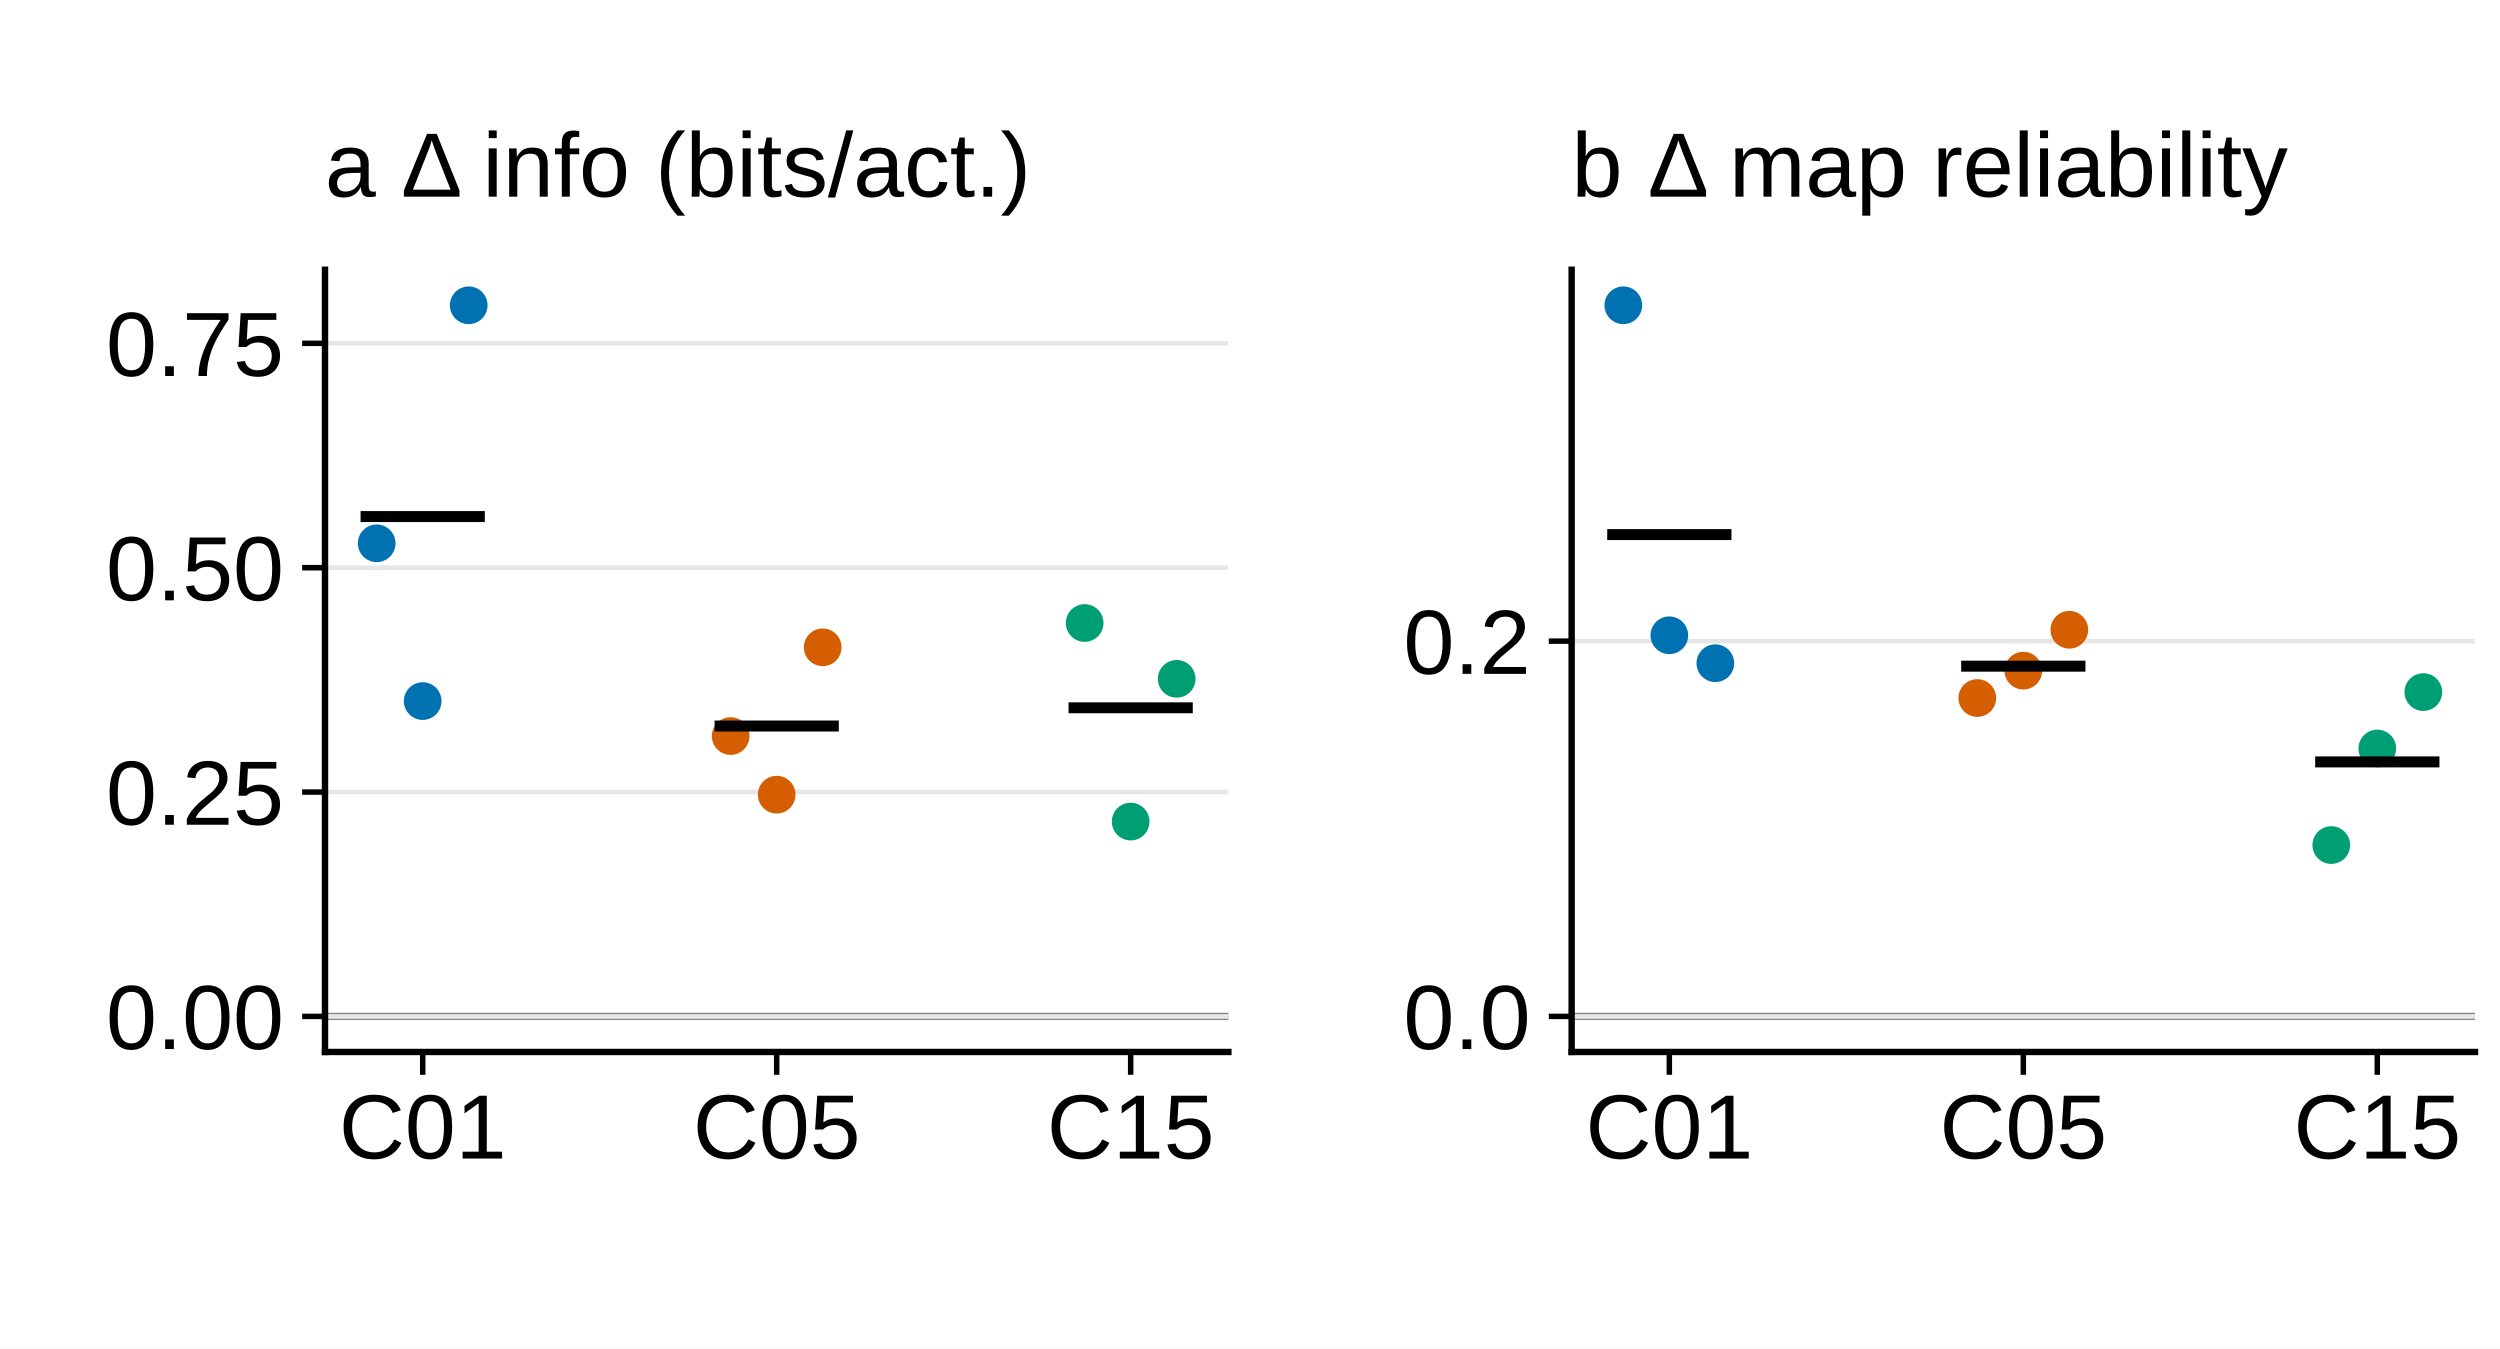
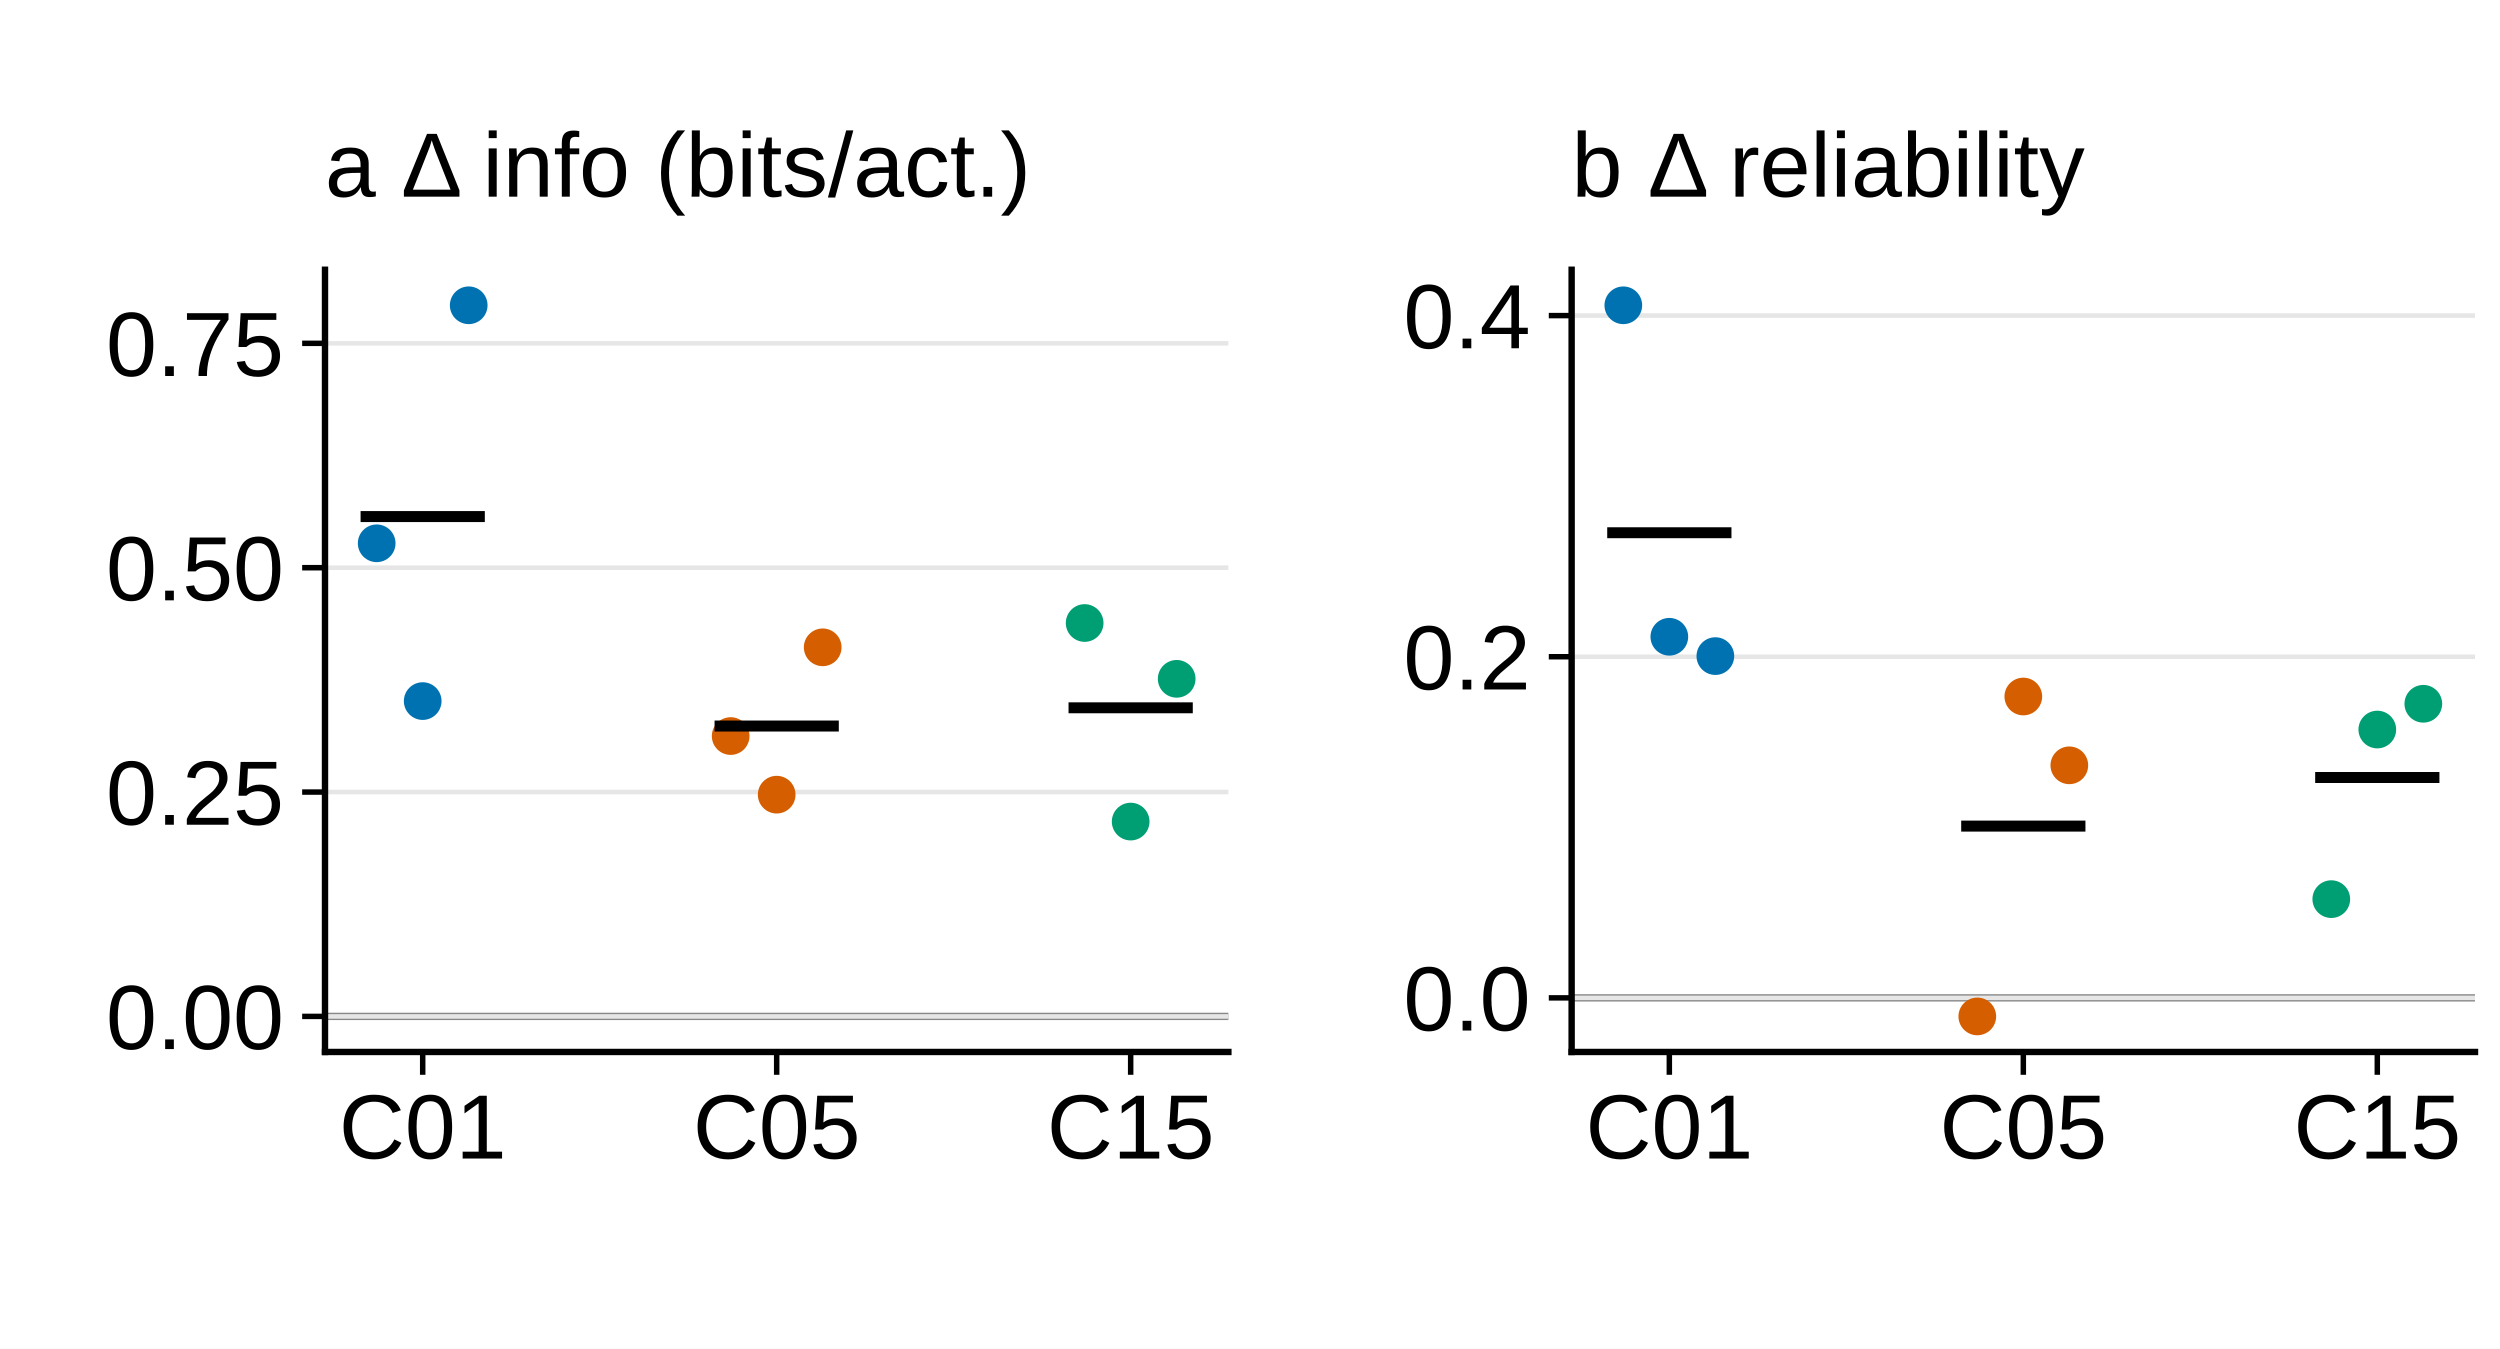
<svg xmlns="http://www.w3.org/2000/svg" xmlns:xlink="http://www.w3.org/1999/xlink" width="273.6pt" height="147.6pt" viewBox="0 0 273.6 147.6" version="1.1">
  <defs>
    <style type="text/css">*{stroke-linejoin: round; stroke-linecap: butt}</style>
  </defs>
  <g id="figure_1">
    <g id="patch_1">
      <path d="M 0 147.6 L 273.6 147.6 L 273.6 0 L 0 0 z " style="fill: #ffffff" />
    </g>
    <g id="axes_1">
      <g id="patch_2">
        <path d="M 35.568 115.128 L 134.432 115.128 L 134.432 29.52 L 35.568 29.52 z " style="fill: #ffffff" />
      </g>
      <g id="line2d_1">
        <path d="M 35.568 111.237 L 134.432 111.237 " clip-path="url(#pb6ade81904)" style="fill: none; stroke: #888888; stroke-width: 0.8; stroke-linecap: square" />
      </g>
      <g id="matplotlib.axis_1">
        <g id="xtick_1">
          <g id="line2d_2">
            <defs>
              <path id="mfab95a4aac" d="M 0 0 L 0 2.5 " style="stroke: #000000; stroke-width: 0.6" />
            </defs>
            <g>
              <use xlink:href="#mfab95a4aac" x="46.26" y="115.128" style="stroke: #000000; stroke-width: 0.6" />
            </g>
          </g>
          <g id="text_1">
            <text style="font-size: 10px; font-family: 'Arial'; text-anchor: middle" x="46.26" y="126.786" transform="rotate(-0 46.26017 126.7858)">C01</text>
          </g>
        </g>
        <g id="xtick_2">
          <g id="line2d_3">
            <g>
              <use xlink:href="#mfab95a4aac" x="85" y="115.128" style="stroke: #000000; stroke-width: 0.6" />
            </g>
          </g>
          <g id="text_2">
            <text style="font-size: 10px; font-family: 'Arial'; text-anchor: middle" x="85" y="126.786" transform="rotate(-0 84.99993 126.7858)">C05</text>
          </g>
        </g>
        <g id="xtick_3">
          <g id="line2d_4">
            <g>
              <use xlink:href="#mfab95a4aac" x="123.74" y="115.128" style="stroke: #000000; stroke-width: 0.6" />
            </g>
          </g>
          <g id="text_3">
            <text style="font-size: 10px; font-family: 'Arial'; text-anchor: middle" x="123.74" y="126.786" transform="rotate(-0 123.7397 126.7858)">C15</text>
          </g>
        </g>
      </g>
      <g id="matplotlib.axis_2">
        <g id="ytick_1">
          <g id="line2d_5">
            <path d="M 35.568 111.237 L 134.432 111.237 " clip-path="url(#pb6ade81904)" style="fill: none; stroke: #e6e6e6; stroke-width: 0.5; stroke-linecap: square" />
          </g>
          <g id="line2d_6">
            <defs>
              <path id="m4221a28062" d="M 0 0 L -2.5 0 " style="stroke: #000000; stroke-width: 0.6" />
            </defs>
            <g>
              <use xlink:href="#m4221a28062" x="35.568" y="111.237" style="stroke: #000000; stroke-width: 0.6" />
            </g>
          </g>
          <g id="text_4">
            <text style="font-size: 10px; font-family: 'Arial'; text-anchor: end" x="31.068" y="114.816" transform="rotate(-0 31.068 114.8156)">0.00</text>
          </g>
        </g>
        <g id="ytick_2">
          <g id="line2d_7">
            <path d="M 35.568 86.682 L 134.432 86.682 " clip-path="url(#pb6ade81904)" style="fill: none; stroke: #e6e6e6; stroke-width: 0.5; stroke-linecap: square" />
          </g>
          <g id="line2d_8">
            <g>
              <use xlink:href="#m4221a28062" x="35.568" y="86.682" style="stroke: #000000; stroke-width: 0.6" />
            </g>
          </g>
          <g id="text_5">
            <text style="font-size: 10px; font-family: 'Arial'; text-anchor: end" x="31.068" y="90.261" transform="rotate(-0 31.068 90.26118)">0.25</text>
          </g>
        </g>
        <g id="ytick_3">
          <g id="line2d_9">
            <path d="M 35.568 62.128 L 134.432 62.128 " clip-path="url(#pb6ade81904)" style="fill: none; stroke: #e6e6e6; stroke-width: 0.5; stroke-linecap: square" />
          </g>
          <g id="line2d_10">
            <g>
              <use xlink:href="#m4221a28062" x="35.568" y="62.128" style="stroke: #000000; stroke-width: 0.6" />
            </g>
          </g>
          <g id="text_6">
            <text style="font-size: 10px; font-family: 'Arial'; text-anchor: end" x="31.068" y="65.707" transform="rotate(-0 31.068 65.70673)">0.50</text>
          </g>
        </g>
        <g id="ytick_4">
          <g id="line2d_11">
            <path d="M 35.568 37.573 L 134.432 37.573 " clip-path="url(#pb6ade81904)" style="fill: none; stroke: #e6e6e6; stroke-width: 0.5; stroke-linecap: square" />
          </g>
          <g id="line2d_12">
            <g>
              <use xlink:href="#m4221a28062" x="35.568" y="37.573" style="stroke: #000000; stroke-width: 0.6" />
            </g>
          </g>
          <g id="text_7">
            <text style="font-size: 10px; font-family: 'Arial'; text-anchor: end" x="31.068" y="41.152" transform="rotate(-0 31.068 41.15228)">0.75</text>
          </g>
        </g>
      </g>
      <g id="patch_3">
        <path d="M 35.568 115.128 L 35.568 29.52 " style="fill: none; stroke: #000000; stroke-width: 0.7; stroke-linejoin: miter; stroke-linecap: square" />
      </g>
      <g id="patch_4">
        <path d="M 35.568 115.128 L 134.432 115.128 " style="fill: none; stroke: #000000; stroke-width: 0.7; stroke-linejoin: miter; stroke-linecap: square" />
      </g>
      <g id="PathCollection_1">
        <defs>
          <path id="m82a236dd07" d="M 0 2.062 C 0.547 2.062 1.071 1.844 1.458 1.458 C 1.844 1.071 2.062 0.547 2.062 0 C 2.062 -0.547 1.844 -1.071 1.458 -1.458 C 1.071 -1.844 0.547 -2.062 0 -2.062 C -0.547 -2.062 -1.071 -1.844 -1.458 -1.458 C -1.844 -1.071 -2.062 -0.547 -2.062 0 C -2.062 0.547 -1.844 1.071 -1.458 1.458 C -1.071 1.844 -0.547 2.062 0 2.062 z " />
        </defs>
        <g clip-path="url(#pb6ade81904)">
          <use xlink:href="#m82a236dd07" x="41.224" y="59.459" style="fill: #0072b2" />
          <use xlink:href="#m82a236dd07" x="46.26" y="76.727" style="fill: #0072b2" />
          <use xlink:href="#m82a236dd07" x="51.296" y="33.411" style="fill: #0072b2" />
        </g>
      </g>
      <g id="PathCollection_2">
        <defs>
          <path id="mc3ab7299a1" d="M 0 2.062 C 0.547 2.062 1.071 1.844 1.458 1.458 C 1.844 1.071 2.062 0.547 2.062 0 C 2.062 -0.547 1.844 -1.071 1.458 -1.458 C 1.071 -1.844 0.547 -2.062 0 -2.062 C -0.547 -2.062 -1.071 -1.844 -1.458 -1.458 C -1.844 -1.071 -2.062 -0.547 -2.062 0 C -2.062 0.547 -1.844 1.071 -1.458 1.458 C -1.071 1.844 -0.547 2.062 0 2.062 z " />
        </defs>
        <g clip-path="url(#pb6ade81904)">
          <use xlink:href="#mc3ab7299a1" x="79.964" y="80.553" style="fill: #d55e00" />
          <use xlink:href="#mc3ab7299a1" x="85" y="86.968" style="fill: #d55e00" />
          <use xlink:href="#mc3ab7299a1" x="90.036" y="70.843" style="fill: #d55e00" />
        </g>
      </g>
      <g id="PathCollection_3">
        <defs>
          <path id="mbef5ed2ecf" d="M 0 2.062 C 0.547 2.062 1.071 1.844 1.458 1.458 C 1.844 1.071 2.062 0.547 2.062 0 C 2.062 -0.547 1.844 -1.071 1.458 -1.458 C 1.071 -1.844 0.547 -2.062 0 -2.062 C -0.547 -2.062 -1.071 -1.844 -1.458 -1.458 C -1.844 -1.071 -2.062 -0.547 -2.062 0 C -2.062 0.547 -1.844 1.071 -1.458 1.458 C -1.071 1.844 -0.547 2.062 0 2.062 z " />
        </defs>
        <g clip-path="url(#pb6ade81904)">
          <use xlink:href="#mbef5ed2ecf" x="118.704" y="68.182" style="fill: #009e73" />
          <use xlink:href="#mbef5ed2ecf" x="123.74" y="89.914" style="fill: #009e73" />
          <use xlink:href="#mbef5ed2ecf" x="128.776" y="74.291" style="fill: #009e73" />
        </g>
      </g>
      <g id="text_8">
        <text style="font-size: 10px; font-family: 'Arial'; text-anchor: start" x="35.568" y="21.52" transform="rotate(-0 35.568 21.52)">a  Δ info (bits/act.)</text>
      </g>
      <g id="line2d_13">
        <path d="M 40.062 56.532 L 52.459 56.532 " clip-path="url(#pb6ade81904)" style="fill: none; stroke: #000000; stroke-width: 1.2; stroke-linecap: square" />
      </g>
      <g id="line2d_14">
        <path d="M 78.802 79.455 L 91.198 79.455 " clip-path="url(#pb6ade81904)" style="fill: none; stroke: #000000; stroke-width: 1.2; stroke-linecap: square" />
      </g>
      <g id="line2d_15">
        <path d="M 117.541 77.462 L 129.938 77.462 " clip-path="url(#pb6ade81904)" style="fill: none; stroke: #000000; stroke-width: 1.2; stroke-linecap: square" />
      </g>
    </g>
    <g id="axes_2">
      <g id="patch_5">
        <path d="M 172 115.128 L 270.864 115.128 L 270.864 29.52 L 172 29.52 z " style="fill: #ffffff" />
      </g>
      <g id="line2d_16">
-         <path d="M 172 111.237 L 270.864 111.237 " clip-path="url(#pd7b00cb3f6)" style="fill: none; stroke: #888888; stroke-width: 0.8; stroke-linecap: square" />
+         <path d="M 172 109.206 L 270.864 109.206 " clip-path="url(#pd7b00cb3f6)" style="fill: none; stroke: #888888; stroke-width: 0.8; stroke-linecap: square" />
      </g>
      <g id="matplotlib.axis_3">
        <g id="xtick_4">
          <g id="line2d_17">
            <g>
              <use xlink:href="#mfab95a4aac" x="182.692" y="115.128" style="stroke: #000000; stroke-width: 0.6" />
            </g>
          </g>
          <g id="text_9">
            <text style="font-size: 10px; font-family: 'Arial'; text-anchor: middle" x="182.692" y="126.786" transform="rotate(-0 182.6923 126.7858)">C01</text>
          </g>
        </g>
        <g id="xtick_5">
          <g id="line2d_18">
            <g>
              <use xlink:href="#mfab95a4aac" x="221.432" y="115.128" style="stroke: #000000; stroke-width: 0.6" />
            </g>
          </g>
          <g id="text_10">
            <text style="font-size: 10px; font-family: 'Arial'; text-anchor: middle" x="221.432" y="126.786" transform="rotate(-0 221.4321 126.7858)">C05</text>
          </g>
        </g>
        <g id="xtick_6">
          <g id="line2d_19">
            <g>
              <use xlink:href="#mfab95a4aac" x="260.172" y="115.128" style="stroke: #000000; stroke-width: 0.6" />
            </g>
          </g>
          <g id="text_11">
            <text style="font-size: 10px; font-family: 'Arial'; text-anchor: middle" x="260.172" y="126.786" transform="rotate(-0 260.1718 126.7858)">C15</text>
          </g>
        </g>
      </g>
      <g id="matplotlib.axis_4">
        <g id="ytick_5">
          <g id="line2d_20">
-             <path d="M 172 111.237 L 270.864 111.237 " clip-path="url(#pd7b00cb3f6)" style="fill: none; stroke: #e6e6e6; stroke-width: 0.5; stroke-linecap: square" />
+             <path d="M 172 109.206 L 270.864 109.206 " clip-path="url(#pd7b00cb3f6)" style="fill: none; stroke: #e6e6e6; stroke-width: 0.5; stroke-linecap: square" />
          </g>
          <g id="line2d_21">
            <g>
-               <use xlink:href="#m4221a28062" x="172" y="111.237" style="stroke: #000000; stroke-width: 0.6" />
+               <use xlink:href="#m4221a28062" x="172" y="109.206" style="stroke: #000000; stroke-width: 0.6" />
            </g>
          </g>
          <g id="text_12">
-             <text style="font-size: 10px; font-family: 'Arial'; text-anchor: end" x="167.5" y="114.816" transform="rotate(-0 167.5001 114.8156)">0.0</text>
+             <text style="font-size: 10px; font-family: 'Arial'; text-anchor: end" x="167.5" y="112.785" transform="rotate(-0 167.5001 112.7853)">0.0</text>
          </g>
        </g>
        <g id="ytick_6">
          <g id="line2d_22">
-             <path d="M 172 70.168 L 270.864 70.168 " clip-path="url(#pd7b00cb3f6)" style="fill: none; stroke: #e6e6e6; stroke-width: 0.5; stroke-linecap: square" />
+             <path d="M 172 71.872 L 270.864 71.872 " clip-path="url(#pd7b00cb3f6)" style="fill: none; stroke: #e6e6e6; stroke-width: 0.5; stroke-linecap: square" />
          </g>
          <g id="line2d_23">
            <g>
-               <use xlink:href="#m4221a28062" x="172" y="70.168" style="stroke: #000000; stroke-width: 0.6" />
+               <use xlink:href="#m4221a28062" x="172" y="71.872" style="stroke: #000000; stroke-width: 0.6" />
            </g>
          </g>
          <g id="text_13">
-             <text style="font-size: 10px; font-family: 'Arial'; text-anchor: end" x="167.5" y="73.747" transform="rotate(-0 167.5001 73.74662)">0.2</text>
+             <text style="font-size: 10px; font-family: 'Arial'; text-anchor: end" x="167.5" y="75.45" transform="rotate(-0 167.5001 75.45045)">0.2</text>
+           </g>
+         </g>
+         <g id="ytick_7">
+           <g id="line2d_24">
+             <path d="M 172 34.537 L 270.864 34.537 " clip-path="url(#pd7b00cb3f6)" style="fill: none; stroke: #e6e6e6; stroke-width: 0.5; stroke-linecap: square" />
+           </g>
+           <g id="line2d_25">
+             <g>
+               <use xlink:href="#m4221a28062" x="172" y="34.537" style="stroke: #000000; stroke-width: 0.6" />
+             </g>
+           </g>
+           <g id="text_14">
+             <text style="font-size: 10px; font-family: 'Arial'; text-anchor: end" x="167.5" y="38.116" transform="rotate(-0 167.5001 38.11556)">0.4</text>
          </g>
        </g>
      </g>
      <g id="patch_6">
        <path d="M 172 115.128 L 172 29.52 " style="fill: none; stroke: #000000; stroke-width: 0.7; stroke-linejoin: miter; stroke-linecap: square" />
      </g>
      <g id="patch_7">
        <path d="M 172 115.128 L 270.864 115.128 " style="fill: none; stroke: #000000; stroke-width: 0.7; stroke-linejoin: miter; stroke-linecap: square" />
      </g>
      <g id="PathCollection_4">
        <g clip-path="url(#pd7b00cb3f6)">
          <use xlink:href="#m82a236dd07" x="177.656" y="33.411" style="fill: #0072b2" />
-           <use xlink:href="#m82a236dd07" x="182.692" y="69.525" style="fill: #0072b2" />
-           <use xlink:href="#m82a236dd07" x="187.728" y="72.582" style="fill: #0072b2" />
+           <use xlink:href="#m82a236dd07" x="182.692" y="69.688" style="fill: #0072b2" />
+           <use xlink:href="#m82a236dd07" x="187.728" y="71.804" style="fill: #0072b2" />
        </g>
      </g>
      <g id="PathCollection_5">
        <g clip-path="url(#pd7b00cb3f6)">
-           <use xlink:href="#mc3ab7299a1" x="216.396" y="76.393" style="fill: #d55e00" />
-           <use xlink:href="#mc3ab7299a1" x="221.432" y="73.396" style="fill: #d55e00" />
-           <use xlink:href="#mc3ab7299a1" x="226.468" y="68.923" style="fill: #d55e00" />
+           <use xlink:href="#mc3ab7299a1" x="216.396" y="111.237" style="fill: #d55e00" />
+           <use xlink:href="#mc3ab7299a1" x="221.432" y="76.226" style="fill: #d55e00" />
+           <use xlink:href="#mc3ab7299a1" x="226.468" y="83.757" style="fill: #d55e00" />
        </g>
      </g>
      <g id="PathCollection_6">
        <g clip-path="url(#pd7b00cb3f6)">
-           <use xlink:href="#mbef5ed2ecf" x="255.136" y="92.484" style="fill: #009e73" />
-           <use xlink:href="#mbef5ed2ecf" x="260.172" y="81.916" style="fill: #009e73" />
-           <use xlink:href="#mbef5ed2ecf" x="265.208" y="75.743" style="fill: #009e73" />
-         </g>
-       </g>
-       <g id="text_14">
-         <text style="font-size: 10px; font-family: 'Arial'; text-anchor: start" x="172" y="21.52" transform="rotate(-0 172.0001 21.52)">b  Δ map reliability</text>
-       </g>
-       <g id="line2d_24">
-         <path d="M 176.494 58.506 L 188.891 58.506 " clip-path="url(#pd7b00cb3f6)" style="fill: none; stroke: #000000; stroke-width: 1.2; stroke-linecap: square" />
-       </g>
-       <g id="line2d_25">
-         <path d="M 215.234 72.904 L 227.63 72.904 " clip-path="url(#pd7b00cb3f6)" style="fill: none; stroke: #000000; stroke-width: 1.2; stroke-linecap: square" />
+           <use xlink:href="#mbef5ed2ecf" x="255.136" y="98.402" style="fill: #009e73" />
+           <use xlink:href="#mbef5ed2ecf" x="260.172" y="79.841" style="fill: #009e73" />
+           <use xlink:href="#mbef5ed2ecf" x="265.208" y="77.022" style="fill: #009e73" />
+         </g>
+       </g>
+       <g id="text_15">
+         <text style="font-size: 10px; font-family: 'Arial'; text-anchor: start" x="172" y="21.52" transform="rotate(-0 172.0001 21.52)">b  Δ reliability</text>
      </g>
      <g id="line2d_26">
-         <path d="M 253.973 83.381 L 266.37 83.381 " clip-path="url(#pd7b00cb3f6)" style="fill: none; stroke: #000000; stroke-width: 1.2; stroke-linecap: square" />
+         <path d="M 176.494 58.301 L 188.891 58.301 " clip-path="url(#pd7b00cb3f6)" style="fill: none; stroke: #000000; stroke-width: 1.2; stroke-linecap: square" />
+       </g>
+       <g id="line2d_27">
+         <path d="M 215.234 90.407 L 227.63 90.407 " clip-path="url(#pd7b00cb3f6)" style="fill: none; stroke: #000000; stroke-width: 1.2; stroke-linecap: square" />
+       </g>
+       <g id="line2d_28">
+         <path d="M 253.973 85.088 L 266.37 85.088 " clip-path="url(#pd7b00cb3f6)" style="fill: none; stroke: #000000; stroke-width: 1.2; stroke-linecap: square" />
      </g>
    </g>
  </g>
  <defs>
    <clipPath id="pb6ade81904">
      <rect x="35.568" y="29.52" width="98.864" height="85.608" />
    </clipPath>
    <clipPath id="pd7b00cb3f6">
      <rect x="172" y="29.52" width="98.864" height="85.608" />
    </clipPath>
  </defs>
</svg>
